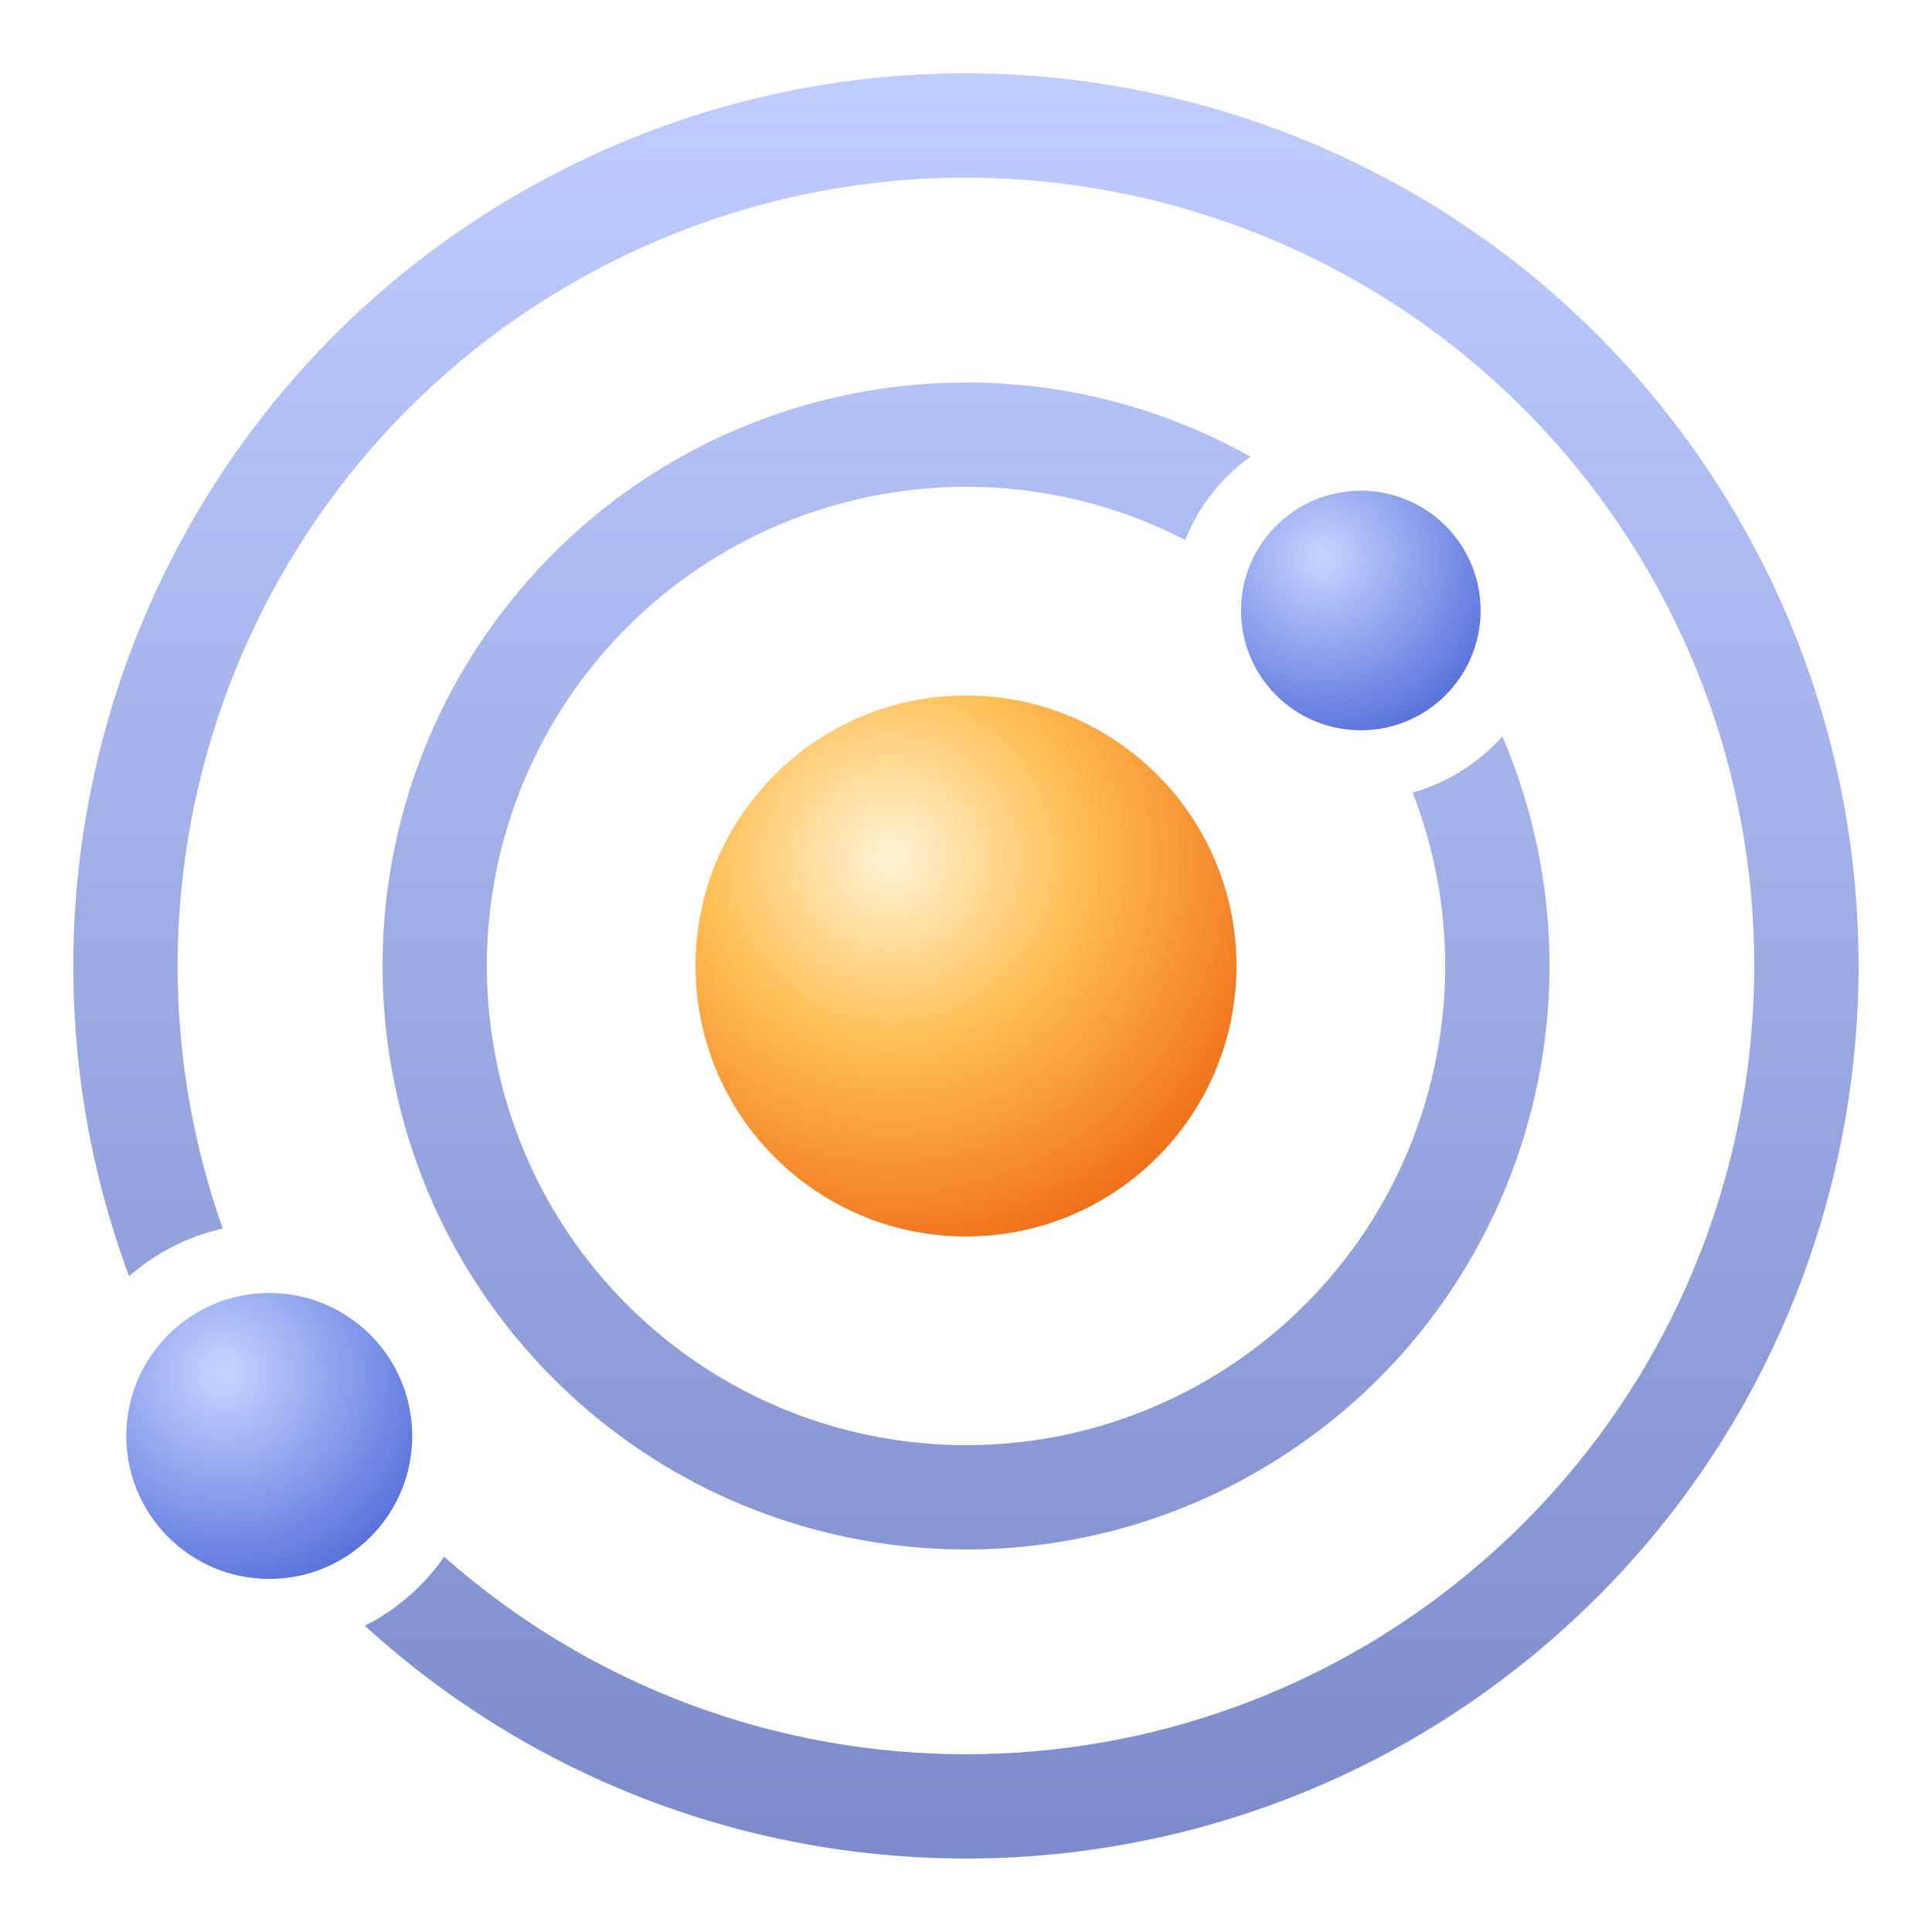
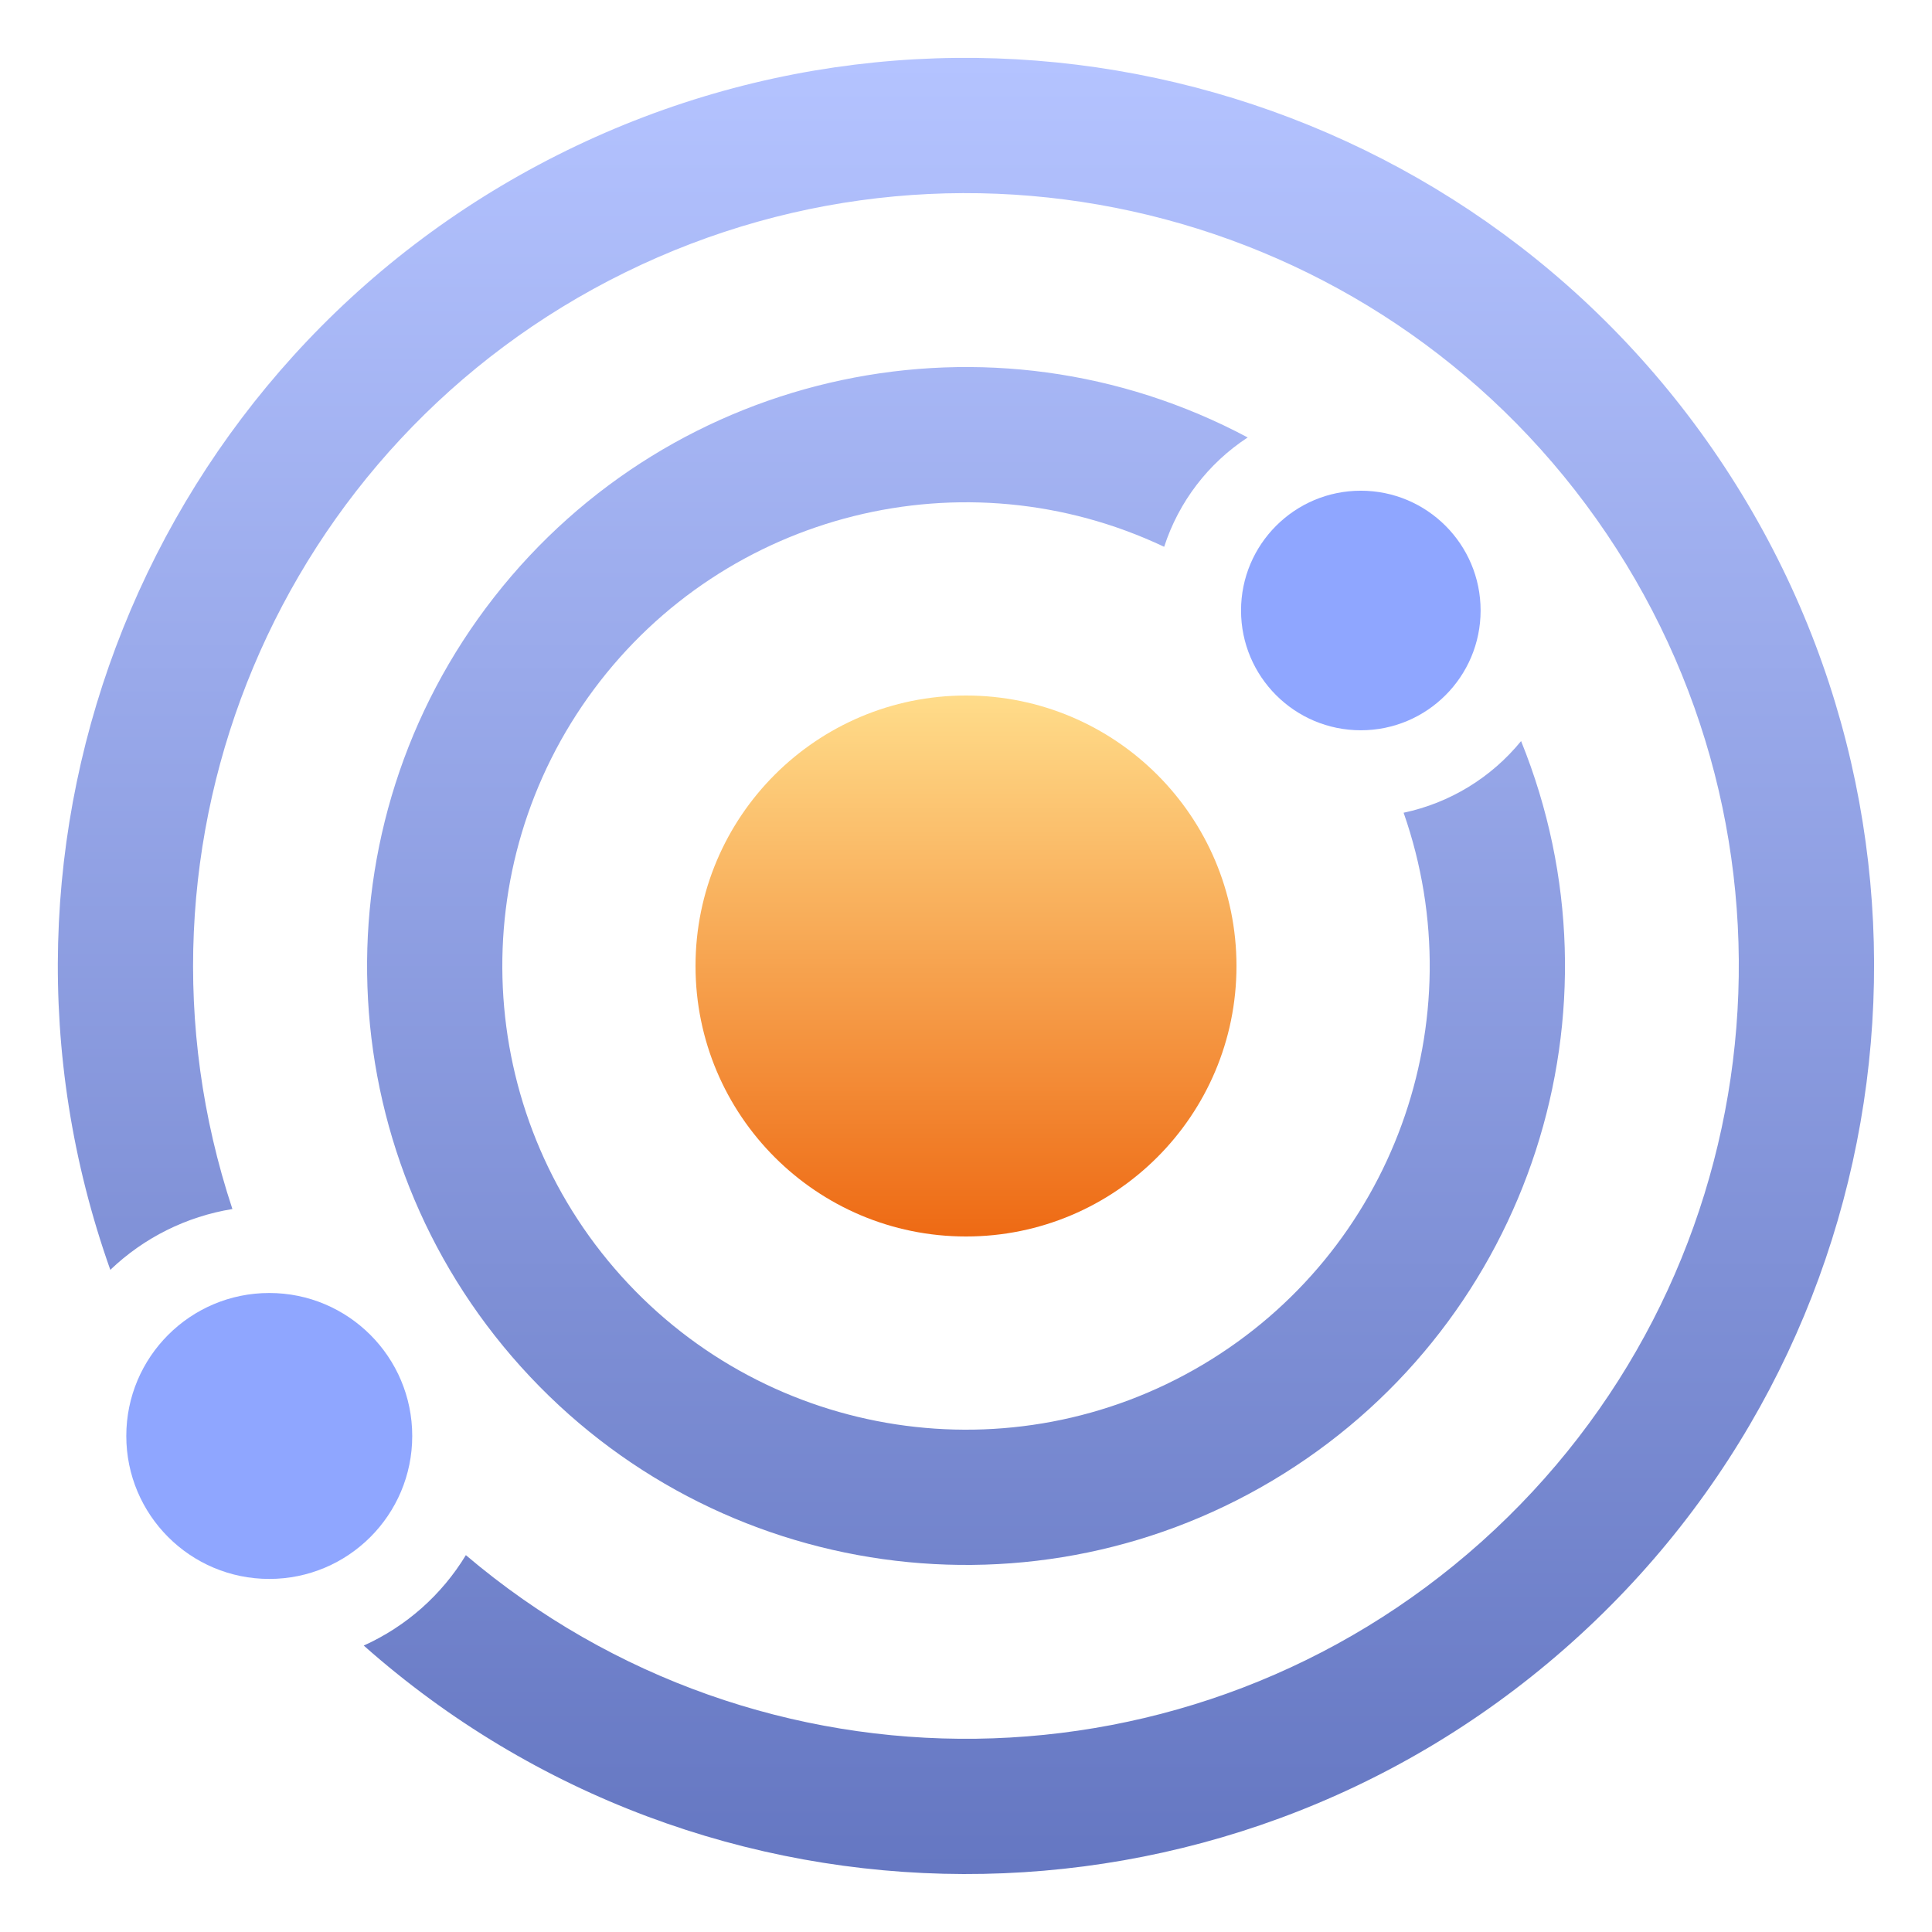
- <svg xmlns="http://www.w3.org/2000/svg" viewBox="0 0 100 100">
+ <svg xmlns="http://www.w3.org/2000/svg" width="100" height="100" viewBox="0 0 100 100">
  <defs>
-     <filter id="mb08" x="-50%" y="-50%" width="200%" height="200%">
-       <feGaussianBlur stdDeviation="0.8" />
-     </filter>
-     <filter id="mb15" x="-50%" y="-50%" width="200%" height="200%">
-       <feGaussianBlur stdDeviation="1.5" />
-     </filter>
-     <filter id="mb6" x="-100%" y="-100%" width="300%" height="300%">
-       <feGaussianBlur stdDeviation="6" />
-     </filter>
-     <linearGradient id="mring" x1="0" y1="0" x2="0" y2="100" gradientUnits="userSpaceOnUse">
-       <stop offset="0.05" stop-color="#B4C3FF" stop-opacity="0.85" />
-       <stop offset="0.95" stop-color="#6577C2" stop-opacity="0.85" />
+     <linearGradient id="mo" x1="0" y1="0" x2="0" y2="1">
+       <stop offset="0" stop-color="#B4C3FF" />
+       <stop offset="1" stop-color="#6577C2" />
    </linearGradient>
-     <linearGradient id="mhi" x1="0" y1="0" x2="0" y2="100" gradientUnits="userSpaceOnUse">
-       <stop offset="0.05" stop-color="#FFFFFF" stop-opacity="0.75" />
-       <stop offset="0.5" stop-color="#FFFFFF" stop-opacity="0" />
+     <linearGradient id="ms" x1="0" y1="0" x2="0" y2="1">
+       <stop offset="0" stop-color="#FFDC8A" />
+       <stop offset="1" stop-color="#EE6A14" />
    </linearGradient>
-     <linearGradient id="mlo" x1="0" y1="0" x2="0" y2="100" gradientUnits="userSpaceOnUse">
-       <stop offset="0.5" stop-color="#FFFFFF" stop-opacity="0" />
-       <stop offset="0.95" stop-color="#FFFFFF" stop-opacity="0.413" />
+     <linearGradient id="mp" x1="0" y1="0" x2="0" y2="1">
+       <stop offset="0" stop-color="#8FA6FF" />
+       <stop offset="1" stop-color="#8FA6FF" />
    </linearGradient>
-     <radialGradient id="msun" cx="0.36" cy="0.3" r="0.78">
-       <stop offset="0" stop-color="#FFF4D6" />
-       <stop offset="0.45" stop-color="#FFBE52" />
-       <stop offset="1" stop-color="#EE6A14" />
-     </radialGradient>
-     <radialGradient id="mpl" cx="0.34" cy="0.28" r="0.85">
-       <stop offset="0" stop-color="#C7D5FF" />
-       <stop offset="1" stop-color="#4C68D8" />
-     </radialGradient>
-     <clipPath id="morbits">
-       <path d="M77.761 38.11A30.2 30.2 0 1 1 64.727 23.634A9.8 9.8 0 0 0 61.343 27.946A24.8 24.8 0 1 0 73.119 41.025A9.8 9.8 0 0 0 77.761 38.11ZM6.68 66.058A46.2 46.2 0 1 1 18.884 84.15A11 11 0 0 0 22.987 80.577A40.8 40.8 0 1 0 11.53 63.591A11 11 0 0 0 6.68 66.058Z" />
-     </clipPath>
  </defs>
-   <path d="M77.761 38.11A30.2 30.2 0 1 1 64.727 23.634A9.8 9.8 0 0 0 61.343 27.946A24.8 24.8 0 1 0 73.119 41.025A9.8 9.8 0 0 0 77.761 38.11ZM6.68 66.058A46.2 46.2 0 1 1 18.884 84.15A11 11 0 0 0 22.987 80.577A40.8 40.8 0 1 0 11.53 63.591A11 11 0 0 0 6.68 66.058Z" fill="url(#mring)" />
-   <path d="M36 50A14 14 0 1 0 64 50A14 14 0 1 0 36 50Z" fill="url(#msun)" />
-   <circle cx="70.436" cy="31.599" r="6.2" fill="url(#mpl)" />
-   <circle cx="13.937" cy="74.325" r="7.4" fill="url(#mpl)" />
+   <g transform="translate(0 0) scale(1)">
+     <path d="M78.731 38.358A31 31 0 1 1 64.581 22.643A10.7 10.7 0 0 0 60.257 28.302A24 24 0 1 0 72.651 42.067A10.7 10.7 0 0 0 78.731 38.358ZM5.71 65.727A47 47 0 1 1 18.827 85.174A11.9 11.9 0 0 0 24.113 80.494A40 40 0 1 0 12.029 62.579A11.9 11.9 0 0 0 5.71 65.727Z" fill="url(#mo)" />
+     <path d="M36 50A14 14 0 1 0 64 50A14 14 0 1 0 36 50Z" fill="url(#ms)" />
+     <path d="M64.236 31.599A6.2 6.2 0 1 0 76.636 31.599A6.2 6.2 0 1 0 64.236 31.599ZM6.537 74.325A7.4 7.4 0 1 0 21.337 74.325A7.4 7.4 0 1 0 6.537 74.325Z" fill="url(#mp)" />
+   </g>
</svg>
